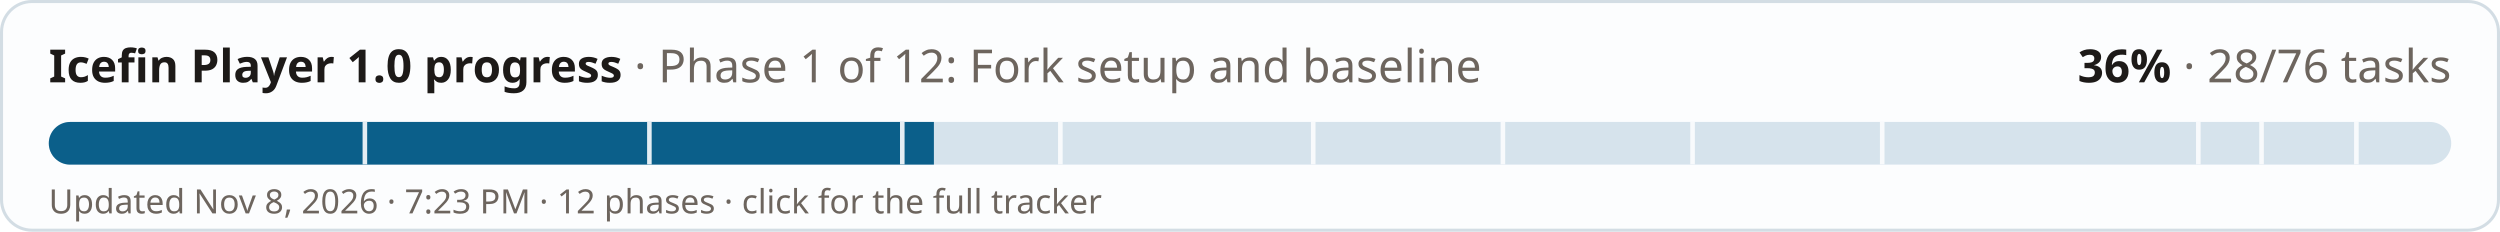
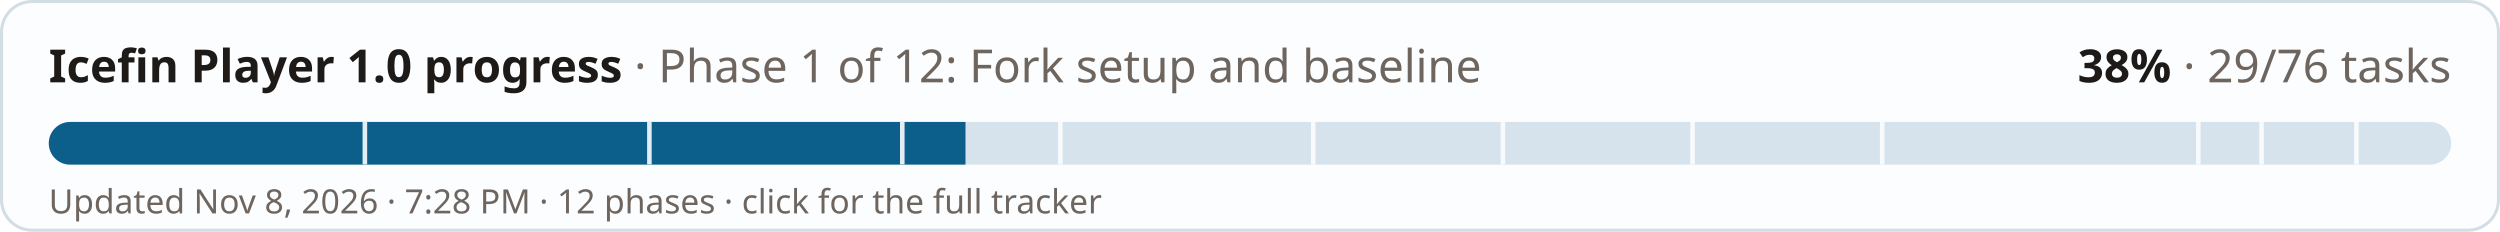
- <svg xmlns="http://www.w3.org/2000/svg" width="820" height="76" viewBox="0 0 820 76" role="img" aria-label="Icefin Player 1.0 progress: 36% (28 of 76 tasks)">
+ <svg xmlns="http://www.w3.org/2000/svg" width="820" height="76" viewBox="0 0 820 76" role="img" aria-label="Icefin Player 1.0 progress: 38% (29 of 76 tasks)">
  <style>
  .bg{fill:#fcfdfe;stroke:#d3dde4} .fg{fill:#1d1a18} .mu{fill:#6d655e} .track{fill:#d6e3ec} .done{fill:#0b5f8a} .tick{fill:#fcfdfe;opacity:.9}
  @media (prefers-color-scheme: dark){ .bg{fill:#1a2127;stroke:#2e3a43} .fg{fill:#f1ebe2} .mu{fill:#a99f94} .track{fill:#24384a} .done{fill:#6cb6e4} .tick{fill:#1a2127} }
  text{font-family:-apple-system,"Segoe UI",system-ui,"Noto Sans","DejaVu Sans",sans-serif}
</style>
  <rect class="bg" x="0.5" y="0.5" width="819" height="75" rx="10" />
  <text class="fg" x="16" y="27" font-size="15" font-weight="700">Icefin Player 1.0 progress <tspan class="mu" font-weight="400">· Phase 1 of 12: Fork setup and baseline</tspan>
  </text>
-   <text class="fg" x="804" y="27" font-size="15" font-weight="700" text-anchor="end">36% <tspan class="mu" font-weight="400">· 28/76 tasks</tspan>
+   <text class="fg" x="804" y="27" font-size="15" font-weight="700" text-anchor="end">38% <tspan class="mu" font-weight="400">· 29/76 tasks</tspan>
  </text>
  <rect class="track" x="16" y="40" width="788" height="14" rx="7" />
  <clipPath id="c">
    <rect x="16" y="40" width="788" height="14" rx="7" />
  </clipPath>
  <g clip-path="url(#c)">
-     <rect class="done" x="16" y="40" width="290.32" height="14" />
+     <rect class="done" x="16" y="40" width="300.68" height="14" />
    <rect class="tick" x="118.93" y="40" width="1.5" height="14" />
    <rect class="tick" x="212.25" y="40" width="1.5" height="14" />
    <rect class="tick" x="295.2" y="40" width="1.5" height="14" />
    <rect class="tick" x="347.04" y="40" width="1.5" height="14" />
    <rect class="tick" x="429.99" y="40" width="1.5" height="14" />
    <rect class="tick" x="492.2" y="40" width="1.5" height="14" />
    <rect class="tick" x="554.41" y="40" width="1.5" height="14" />
    <rect class="tick" x="616.62" y="40" width="1.5" height="14" />
    <rect class="tick" x="720.3" y="40" width="1.5" height="14" />
    <rect class="tick" x="741.04" y="40" width="1.5" height="14" />
    <rect class="tick" x="772.14" y="40" width="1.5" height="14" />
  </g>
-   <text class="mu" x="16" y="70" font-size="11">Updated Nov 8, 2026 · 7:23 PM · 12 phases · click for the full tracker</text>
+   <text class="mu" x="16" y="70" font-size="11">Updated Nov 8, 2026 · 7:28 PM · 12 phases · click for the full tracker</text>
</svg>
